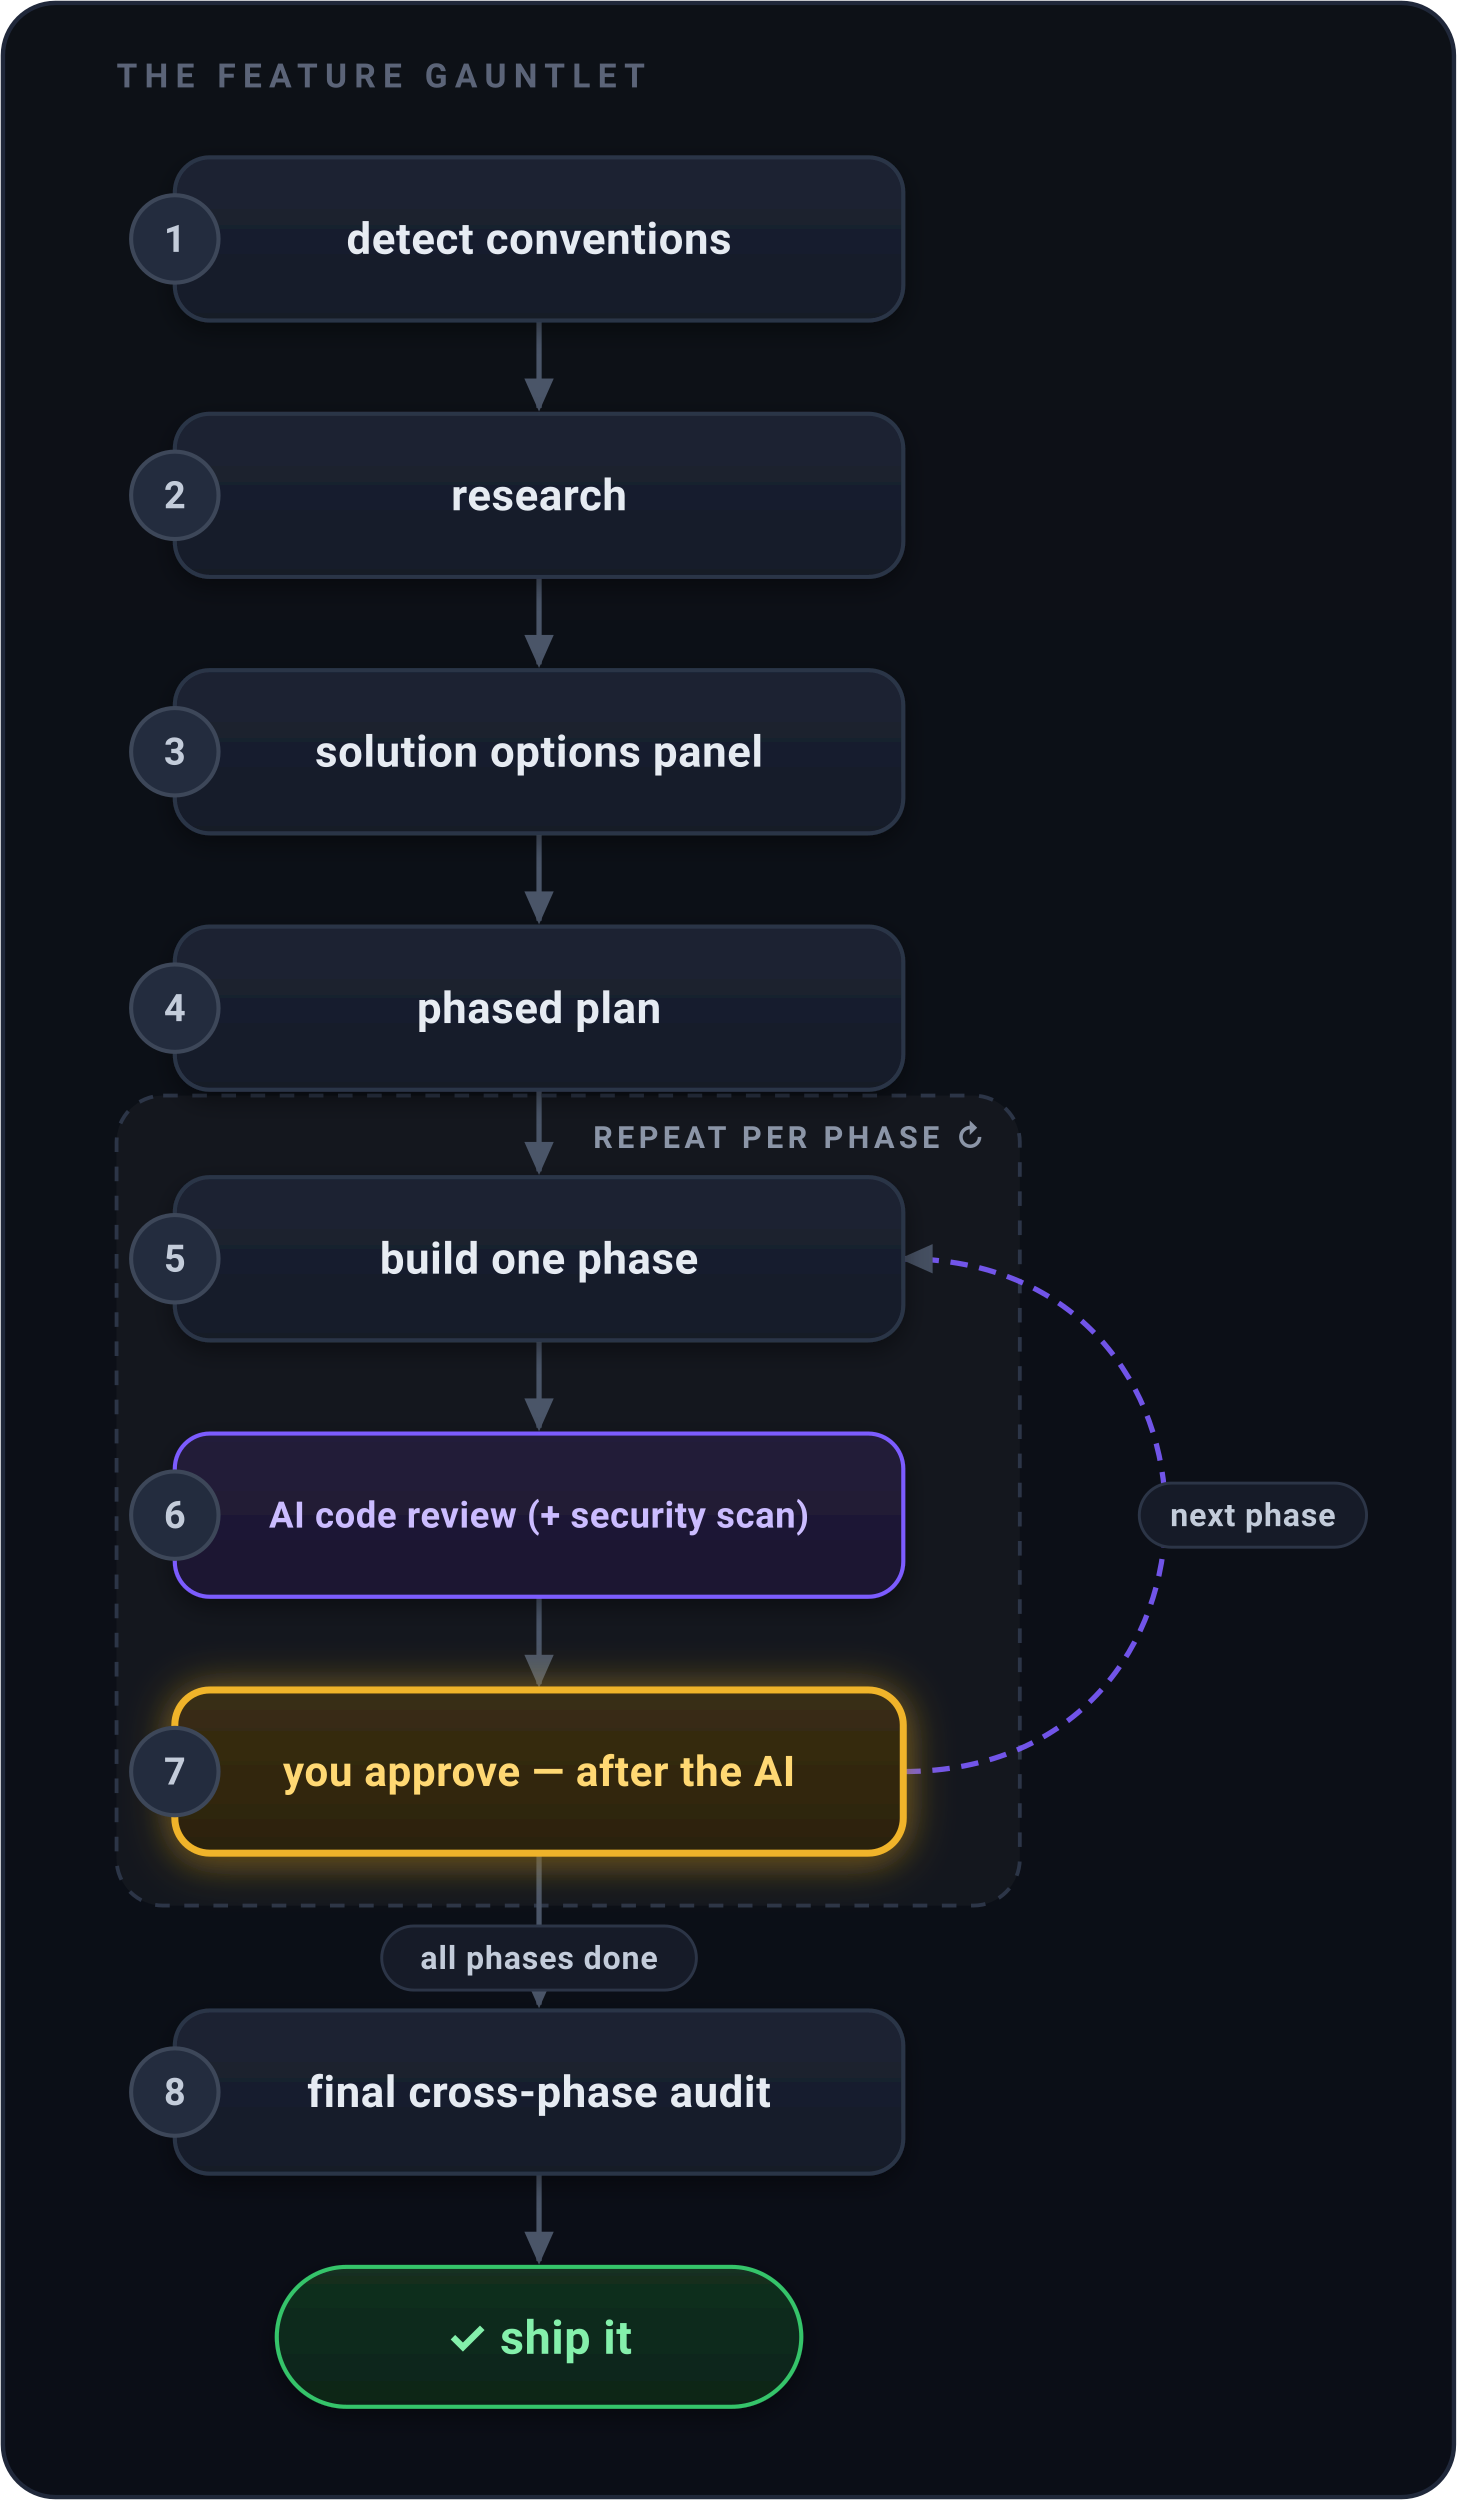
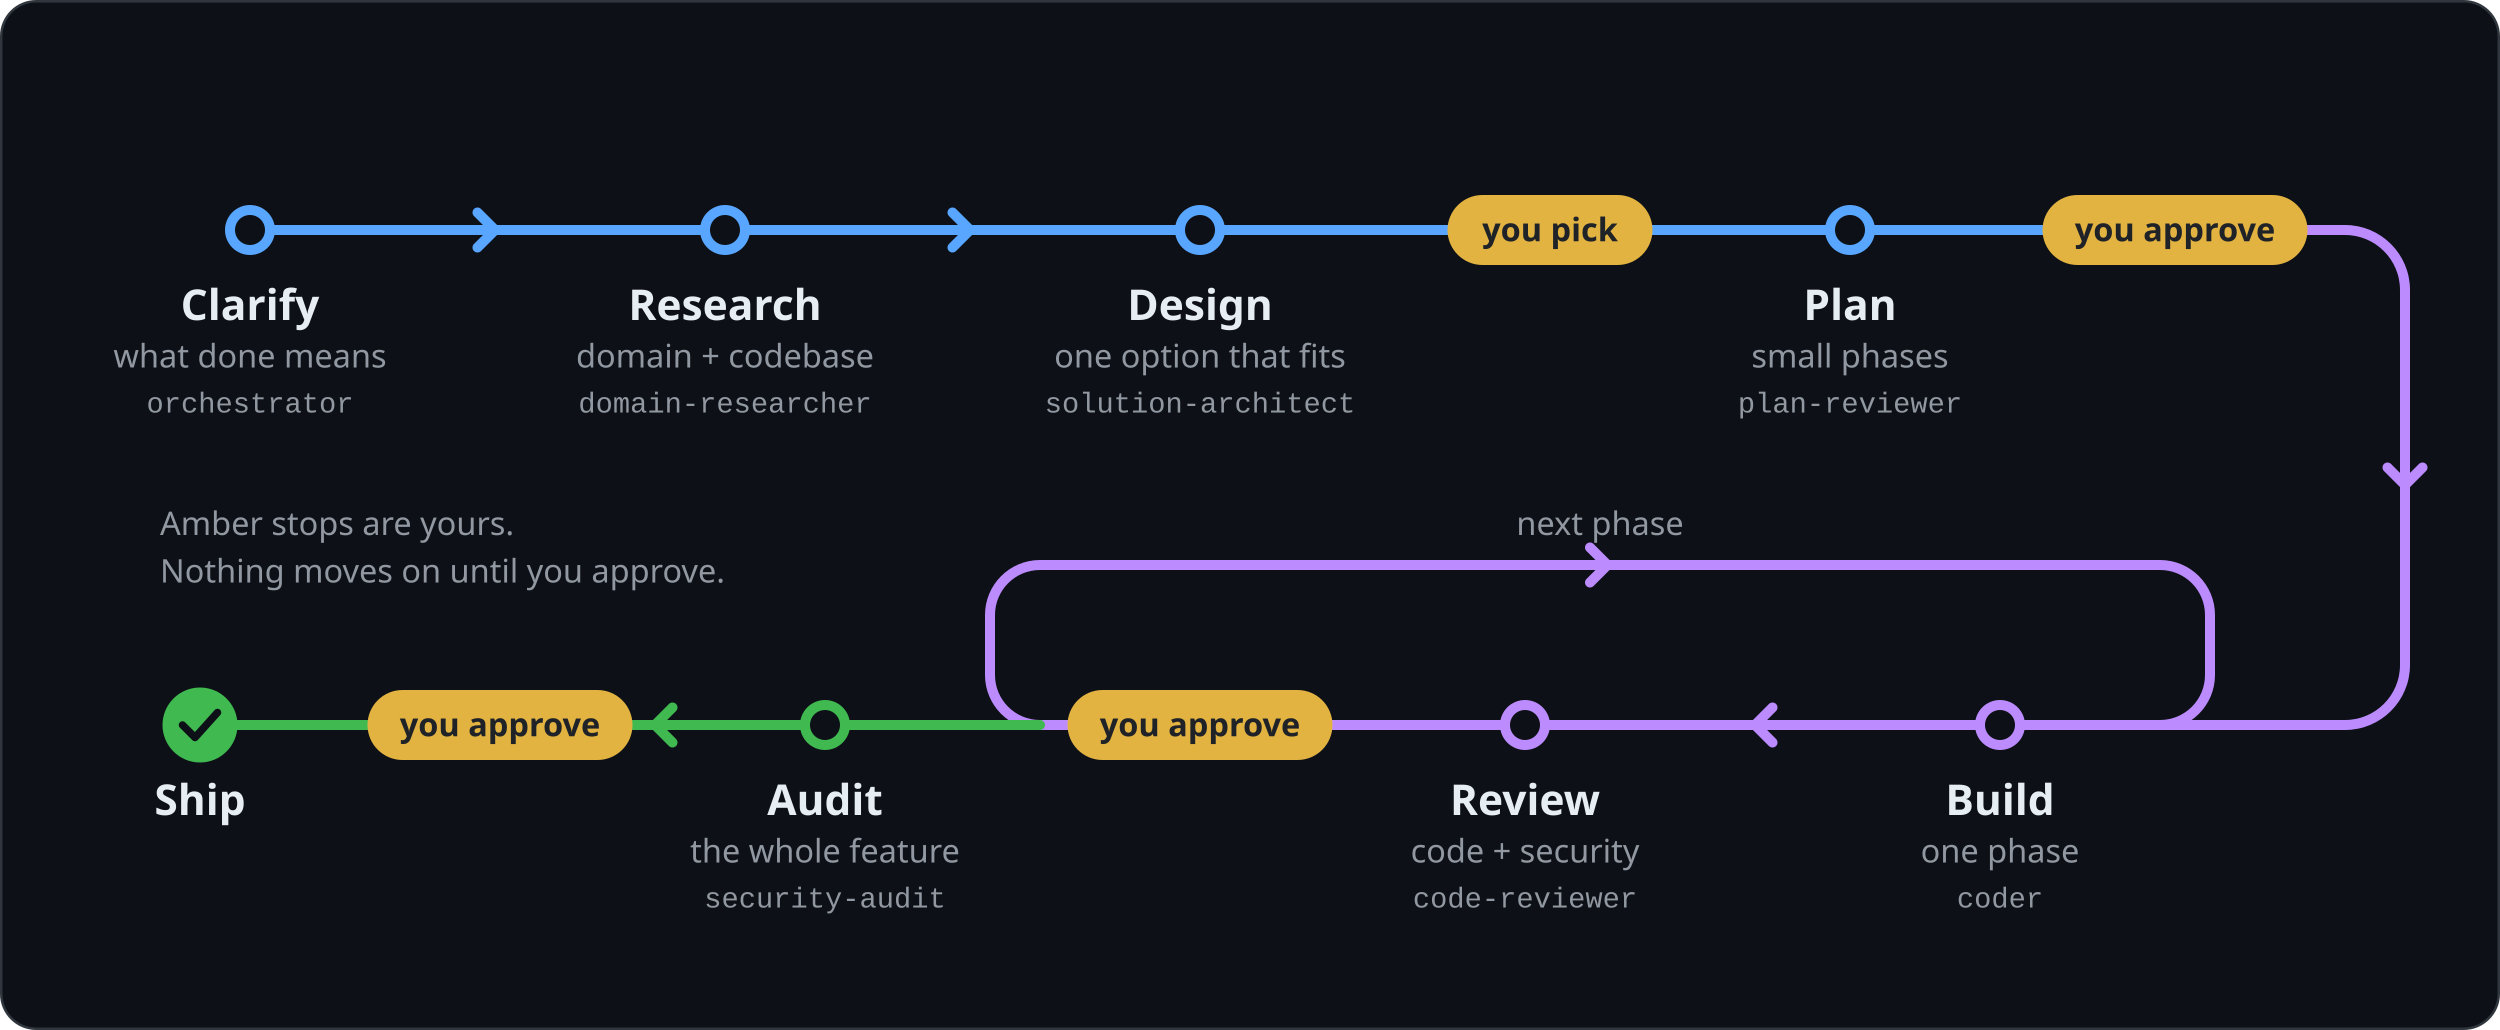
- <svg xmlns="http://www.w3.org/2000/svg" width="500" height="858" viewBox="0 0 500 858" font-family="-apple-system, BlinkMacSystemFont, 'Segoe UI', Roboto, Helvetica, Arial, sans-serif" role="img" aria-label="The feature gauntlet flow diagram">
-   <defs>
-     <linearGradient id="dark-gpanel" x1="0" y1="0" x2="0" y2="1">
-       <stop offset="0" stop-color="#0d1117" />
-       <stop offset="1" stop-color="#0b0e17" />
-     </linearGradient>
-     <linearGradient id="dark-gcard" x1="0" y1="0" x2="0" y2="1">
-       <stop offset="0" stop-color="#1c2333" />
-       <stop offset="1" stop-color="#161b28" />
-     </linearGradient>
-     <linearGradient id="dark-gai" x1="0" y1="0" x2="0" y2="1">
-       <stop offset="0" stop-color="#241d3a" />
-       <stop offset="1" stop-color="#1b1630" />
-     </linearGradient>
-     <linearGradient id="dark-ggate" x1="0" y1="0" x2="0" y2="1">
-       <stop offset="0" stop-color="#3a2e12" />
-       <stop offset="1" stop-color="#2b2210" />
-     </linearGradient>
-     <linearGradient id="dark-gship" x1="0" y1="0" x2="0" y2="1">
-       <stop offset="0" stop-color="#123020" />
-       <stop offset="1" stop-color="#0e2418" />
-     </linearGradient>
-     <marker id="dark-arw" viewBox="0 0 10 10" refX="8" refY="5" markerWidth="7" markerHeight="7" orient="auto-start-reverse">
-       <path d="M0,1 L9,5 L0,9 z" fill="#4a5568" />
-     </marker>
-     <filter id="dark-shadow" x="-30%" y="-40%" width="160%" height="200%">
-       <feDropShadow dx="0" dy="3" stdDeviation="4" flood-color="#00000066" />
-     </filter>
-     <filter id="dark-glow" x="-60%" y="-80%" width="220%" height="280%">
-       <feDropShadow dx="0" dy="0" stdDeviation="7" flood-color="#f0b429" flood-opacity="0.45" />
-     </filter>
-   </defs>
-   <rect x="1" y="1" width="498" height="856" rx="18" fill="url(#dark-gpanel)" stroke="#20283a" stroke-width="1.5" />
-   <text x="40" y="30" font-family="-apple-system, BlinkMacSystemFont, 'Segoe UI', Roboto, Helvetica, Arial, sans-serif" font-size="11.5" font-weight="700" letter-spacing="2.5" fill="#5b6478">THE FEATURE GAUNTLET</text>
-   <rect x="40" y="376" width="310" height="278" rx="16" fill="#ffffff08" stroke="#2c3547" stroke-width="1.3" stroke-dasharray="5 5" />
-   <text x="338" y="394" text-anchor="end" font-family="-apple-system, BlinkMacSystemFont, 'Segoe UI', Roboto, Helvetica, Arial, sans-serif" font-size="10.5" font-weight="700" letter-spacing="1.5" fill="#8b95a7">REPEAT PER PHASE  ↻</text>
-   <line x1="185" y1="110" x2="185" y2="140" stroke="#4a5568" stroke-width="1.8" marker-end="url(#dark-arw)" />
-   <line x1="185" y1="198" x2="185" y2="228" stroke="#4a5568" stroke-width="1.8" marker-end="url(#dark-arw)" />
-   <line x1="185" y1="286" x2="185" y2="316" stroke="#4a5568" stroke-width="1.8" marker-end="url(#dark-arw)" />
-   <line x1="185" y1="374" x2="185" y2="402" stroke="#4a5568" stroke-width="1.8" marker-end="url(#dark-arw)" />
-   <line x1="185" y1="460" x2="185" y2="490" stroke="#4a5568" stroke-width="1.8" marker-end="url(#dark-arw)" />
-   <line x1="185" y1="548" x2="185" y2="578" stroke="#4a5568" stroke-width="1.8" marker-end="url(#dark-arw)" />
-   <line x1="185" y1="636" x2="185" y2="688" stroke="#4a5568" stroke-width="1.8" marker-end="url(#dark-arw)" />
-   <line x1="185" y1="746" x2="185" y2="776" stroke="#4a5568" stroke-width="1.8" marker-end="url(#dark-arw)" />
-   <path d="M 310 608 C 430 608, 430 432, 310 432" fill="none" stroke="#7c5cff" stroke-width="1.8" stroke-dasharray="6 4" marker-end="url(#dark-arw)" opacity="0.9" />
-   <g>
-     <rect x="60" y="54" width="250" height="56" rx="12" fill="url(#dark-gcard)" stroke="#2c3547" stroke-width="1.4" filter="url(#dark-shadow)" />
-     <text x="185" y="82" text-anchor="middle" dominant-baseline="central" font-family="-apple-system, BlinkMacSystemFont, 'Segoe UI', Roboto, Helvetica, Arial, sans-serif" font-size="15" font-weight="600" fill="#e6ebf2" letter-spacing=".2">detect conventions</text>
-   </g>
-   <g>
-     <rect x="60" y="142" width="250" height="56" rx="12" fill="url(#dark-gcard)" stroke="#2c3547" stroke-width="1.4" filter="url(#dark-shadow)" />
-     <text x="185" y="170" text-anchor="middle" dominant-baseline="central" font-family="-apple-system, BlinkMacSystemFont, 'Segoe UI', Roboto, Helvetica, Arial, sans-serif" font-size="15" font-weight="600" fill="#e6ebf2" letter-spacing=".2">research</text>
-   </g>
-   <g>
-     <rect x="60" y="230" width="250" height="56" rx="12" fill="url(#dark-gcard)" stroke="#2c3547" stroke-width="1.4" filter="url(#dark-shadow)" />
-     <text x="185" y="258" text-anchor="middle" dominant-baseline="central" font-family="-apple-system, BlinkMacSystemFont, 'Segoe UI', Roboto, Helvetica, Arial, sans-serif" font-size="15" font-weight="600" fill="#e6ebf2" letter-spacing=".2">solution options panel</text>
-   </g>
-   <g>
-     <rect x="60" y="318" width="250" height="56" rx="12" fill="url(#dark-gcard)" stroke="#2c3547" stroke-width="1.4" filter="url(#dark-shadow)" />
-     <text x="185" y="346" text-anchor="middle" dominant-baseline="central" font-family="-apple-system, BlinkMacSystemFont, 'Segoe UI', Roboto, Helvetica, Arial, sans-serif" font-size="15" font-weight="600" fill="#e6ebf2" letter-spacing=".2">phased plan</text>
-   </g>
-   <g>
-     <rect x="60" y="404" width="250" height="56" rx="12" fill="url(#dark-gcard)" stroke="#2c3547" stroke-width="1.4" filter="url(#dark-shadow)" />
-     <text x="185" y="432" text-anchor="middle" dominant-baseline="central" font-family="-apple-system, BlinkMacSystemFont, 'Segoe UI', Roboto, Helvetica, Arial, sans-serif" font-size="15" font-weight="600" fill="#e6ebf2" letter-spacing=".2">build one phase</text>
-   </g>
-   <g>
-     <rect x="60" y="492" width="250" height="56" rx="12" fill="url(#dark-gai)" stroke="#7c5cff" stroke-width="1.4" filter="url(#dark-shadow)" />
-     <text x="185" y="520" text-anchor="middle" dominant-baseline="central" font-family="-apple-system, BlinkMacSystemFont, 'Segoe UI', Roboto, Helvetica, Arial, sans-serif" font-size="12.5" font-weight="600" fill="#cbbcff" letter-spacing=".2">AI code review (+ security scan)</text>
-   </g>
-   <g filter="url(#dark-glow)">
-     <rect x="60" y="580" width="250" height="56" rx="12" fill="url(#dark-ggate)" stroke="#f0b429" stroke-width="2.4" filter="url(#dark-shadow)" />
-     <text x="185" y="608" text-anchor="middle" dominant-baseline="central" font-family="-apple-system, BlinkMacSystemFont, 'Segoe UI', Roboto, Helvetica, Arial, sans-serif" font-size="14.5" font-weight="600" fill="#ffd873" letter-spacing=".2">you approve — after the AI</text>
-   </g>
-   <g>
-     <rect x="60" y="690" width="250" height="56" rx="12" fill="url(#dark-gcard)" stroke="#2c3547" stroke-width="1.4" filter="url(#dark-shadow)" />
-     <text x="185" y="718" text-anchor="middle" dominant-baseline="central" font-family="-apple-system, BlinkMacSystemFont, 'Segoe UI', Roboto, Helvetica, Arial, sans-serif" font-size="15" font-weight="600" fill="#e6ebf2" letter-spacing=".2">final cross-phase audit</text>
-   </g>
-   <g>
-     <rect x="95" y="778" width="180" height="48" rx="24" fill="url(#dark-gship)" stroke="#35c46a" stroke-width="1.4" filter="url(#dark-shadow)" />
-     <text x="185" y="802" text-anchor="middle" dominant-baseline="central" font-family="-apple-system, BlinkMacSystemFont, 'Segoe UI', Roboto, Helvetica, Arial, sans-serif" font-size="16" font-weight="700" fill="#84f0ab" letter-spacing=".2">✓  ship it</text>
-   </g>
-   <g>
-     <circle cx="60" cy="82" r="15" fill="#232c3e" stroke="#3d4759" stroke-width="1.4" />
-     <text x="60" y="82" text-anchor="middle" dominant-baseline="central" font-family="-apple-system, BlinkMacSystemFont, 'Segoe UI', Roboto, Helvetica, Arial, sans-serif" font-size="13" font-weight="700" fill="#c3ccda">1</text>
-   </g>
-   <g>
-     <circle cx="60" cy="170" r="15" fill="#232c3e" stroke="#3d4759" stroke-width="1.4" />
-     <text x="60" y="170" text-anchor="middle" dominant-baseline="central" font-family="-apple-system, BlinkMacSystemFont, 'Segoe UI', Roboto, Helvetica, Arial, sans-serif" font-size="13" font-weight="700" fill="#c3ccda">2</text>
-   </g>
-   <g>
-     <circle cx="60" cy="258" r="15" fill="#232c3e" stroke="#3d4759" stroke-width="1.4" />
-     <text x="60" y="258" text-anchor="middle" dominant-baseline="central" font-family="-apple-system, BlinkMacSystemFont, 'Segoe UI', Roboto, Helvetica, Arial, sans-serif" font-size="13" font-weight="700" fill="#c3ccda">3</text>
-   </g>
-   <g>
-     <circle cx="60" cy="346" r="15" fill="#232c3e" stroke="#3d4759" stroke-width="1.4" />
-     <text x="60" y="346" text-anchor="middle" dominant-baseline="central" font-family="-apple-system, BlinkMacSystemFont, 'Segoe UI', Roboto, Helvetica, Arial, sans-serif" font-size="13" font-weight="700" fill="#c3ccda">4</text>
-   </g>
-   <g>
-     <circle cx="60" cy="432" r="15" fill="#232c3e" stroke="#3d4759" stroke-width="1.4" />
-     <text x="60" y="432" text-anchor="middle" dominant-baseline="central" font-family="-apple-system, BlinkMacSystemFont, 'Segoe UI', Roboto, Helvetica, Arial, sans-serif" font-size="13" font-weight="700" fill="#c3ccda">5</text>
-   </g>
-   <g>
-     <circle cx="60" cy="520" r="15" fill="#232c3e" stroke="#3d4759" stroke-width="1.4" />
-     <text x="60" y="520" text-anchor="middle" dominant-baseline="central" font-family="-apple-system, BlinkMacSystemFont, 'Segoe UI', Roboto, Helvetica, Arial, sans-serif" font-size="13" font-weight="700" fill="#c3ccda">6</text>
-   </g>
-   <g>
-     <circle cx="60" cy="608" r="15" fill="#232c3e" stroke="#3d4759" stroke-width="1.4" />
-     <text x="60" y="608" text-anchor="middle" dominant-baseline="central" font-family="-apple-system, BlinkMacSystemFont, 'Segoe UI', Roboto, Helvetica, Arial, sans-serif" font-size="13" font-weight="700" fill="#c3ccda">7</text>
-   </g>
-   <g>
-     <circle cx="60" cy="718" r="15" fill="#232c3e" stroke="#3d4759" stroke-width="1.4" />
-     <text x="60" y="718" text-anchor="middle" dominant-baseline="central" font-family="-apple-system, BlinkMacSystemFont, 'Segoe UI', Roboto, Helvetica, Arial, sans-serif" font-size="13" font-weight="700" fill="#c3ccda">8</text>
-   </g>
-   <g>
-     <rect x="391" y="509" width="78" height="22" rx="11" fill="#161b28" stroke="#2c3547" stroke-width="1" />
-     <text x="430" y="520" text-anchor="middle" dominant-baseline="central" font-family="-apple-system, BlinkMacSystemFont, 'Segoe UI', Roboto, Helvetica, Arial, sans-serif" font-size="11" font-weight="600" fill="#c3ccda" letter-spacing=".3">next phase</text>
-   </g>
-   <g>
-     <rect x="131" y="661" width="108" height="22" rx="11" fill="#161b28" stroke="#2c3547" stroke-width="1" />
-     <text x="185" y="672" text-anchor="middle" dominant-baseline="central" font-family="-apple-system, BlinkMacSystemFont, 'Segoe UI', Roboto, Helvetica, Arial, sans-serif" font-size="11" font-weight="600" fill="#c3ccda" letter-spacing=".3">all phases done</text>
-   </g>
+ <svg xmlns="http://www.w3.org/2000/svg" viewBox="0 0 1000 412" width="1000" height="412" role="img" aria-label="The dev-workflow feature line: clarify, research, design, plan, then build and review each phase, then a final audit and ship. Work stops at four gates until you approve.">
+   <style>
+     text { font-family: -apple-system, BlinkMacSystemFont, "Segoe UI", "Noto Sans", Helvetica, Arial, sans-serif; text-anchor: middle; }
+     .panel { fill: #0d1117; stroke: #30363d; }
+     .line { fill: none; stroke-width: 4; stroke-linecap: round; stroke-linejoin: round; }
+     .think { stroke: #58a6ff; }
+     .build { stroke: #bc8cff; }
+     .ship { stroke: #3fb950; }
+     .stop { fill: #0d1117; stroke-width: 4; }
+     .name { fill: #e6edf3; font-size: 17px; font-weight: 600; }
+     .note { fill: #9198a1; font-size: 13px; }
+     .agent { fill: #9198a1; font-size: 11.5px; font-family: ui-monospace, SFMono-Regular, "SF Mono", Menlo, Consolas, "Liberation Mono", monospace; }
+     .gate { fill: #e3b341; }
+     .you { fill: #1f2328; font-size: 13px; font-weight: 700; }
+     .done { fill: #3fb950; }
+     .tick { fill: none; stroke: #0d1117; stroke-width: 3; stroke-linecap: round; stroke-linejoin: round; }
+   </style>
+   <rect class="panel" x="0.5" y="0.5" width="999" height="411" rx="14" />
+   <path class="line think" d="M100,92 H870" />
+   <path class="line build" d="M870,92 H938 a24,24 0 0 1 24,24 V266 a24,24 0 0 1 -24,24 H416" />
+   <path class="line build" d="M416,290 a20,20 0 0 1 -20,-20 V246 a20,20 0 0 1 20,-20 H864 a20,20 0 0 1 20,20 V270 a20,20 0 0 1 -20,20" />
+   <text class="note" x="640" y="214">next phase</text>
+   <text class="note" style="text-anchor:start" x="64" y="214">Amber stops are yours.</text>
+   <text class="note" style="text-anchor:start" x="64" y="233">Nothing moves on until you approve.</text>
+   <path class="line ship" d="M416,290 H80" />
+   <path class="line think" d="M191,85 l7,7 l-7,7" />
+   <path class="line think" d="M381,85 l7,7 l-7,7" />
+   <path class="line build" d="M955,187 l7,7 l7,-7" />
+   <path class="line build" d="M709,283 l-7,7 l7,7" />
+   <path class="line build" d="M636,219 l7,7 l-7,7" />
+   <path class="line ship" d="M269,283 l-7,7 l7,7" />
+   <circle class="stop think" cx="100" cy="92" r="8" />
+   <text class="name" x="100" y="128">Clarify</text>
+   <text class="note" x="100" y="147">what done means</text>
+   <text class="agent" x="100" y="165">orchestrator</text>
+   <circle class="stop think" cx="290" cy="92" r="8" />
+   <text class="name" x="290" y="128">Research</text>
+   <text class="note" x="290" y="147">domain + codebase</text>
+   <text class="agent" x="290" y="165">domain-researcher</text>
+   <circle class="stop think" cx="480" cy="92" r="8" />
+   <text class="name" x="480" y="128">Design</text>
+   <text class="note" x="480" y="147">one option that fits</text>
+   <text class="agent" x="480" y="165">solution-architect</text>
+   <circle class="stop think" cx="740" cy="92" r="8" />
+   <text class="name" x="740" y="128">Plan</text>
+   <text class="note" x="740" y="147">small phases</text>
+   <text class="agent" x="740" y="165">plan-reviewer</text>
+   <circle class="stop build" cx="800" cy="290" r="8" />
+   <text class="name" x="800" y="326">Build</text>
+   <text class="note" x="800" y="345">one phase</text>
+   <text class="agent" x="800" y="363">coder</text>
+   <circle class="stop build" cx="610" cy="290" r="8" />
+   <text class="name" x="610" y="326">Review</text>
+   <text class="note" x="610" y="345">code + security</text>
+   <text class="agent" x="610" y="363">code-reviewer</text>
+   <circle class="stop ship" cx="330" cy="290" r="8" />
+   <text class="name" x="330" y="326">Audit</text>
+   <text class="note" x="330" y="345">the whole feature</text>
+   <text class="agent" x="330" y="363">security-audit</text>
+   <rect class="gate" x="579" y="78" width="82" height="28" rx="14" />
+   <text class="you" x="620" y="96.5">you pick</text>
+   <rect class="gate" x="817" y="78" width="106" height="28" rx="14" />
+   <text class="you" x="870" y="96.5">you approve</text>
+   <rect class="gate" x="427" y="276" width="106" height="28" rx="14" />
+   <text class="you" x="480" y="294.5">you approve</text>
+   <rect class="gate" x="147" y="276" width="106" height="28" rx="14" />
+   <text class="you" x="200" y="294.5">you approve</text>
+   <circle class="done" cx="80" cy="290" r="15" />
+   <path class="tick" d="M73,290 l5,5 l9,-10" />
+   <text class="name" x="80" y="326">Ship</text>
</svg>
